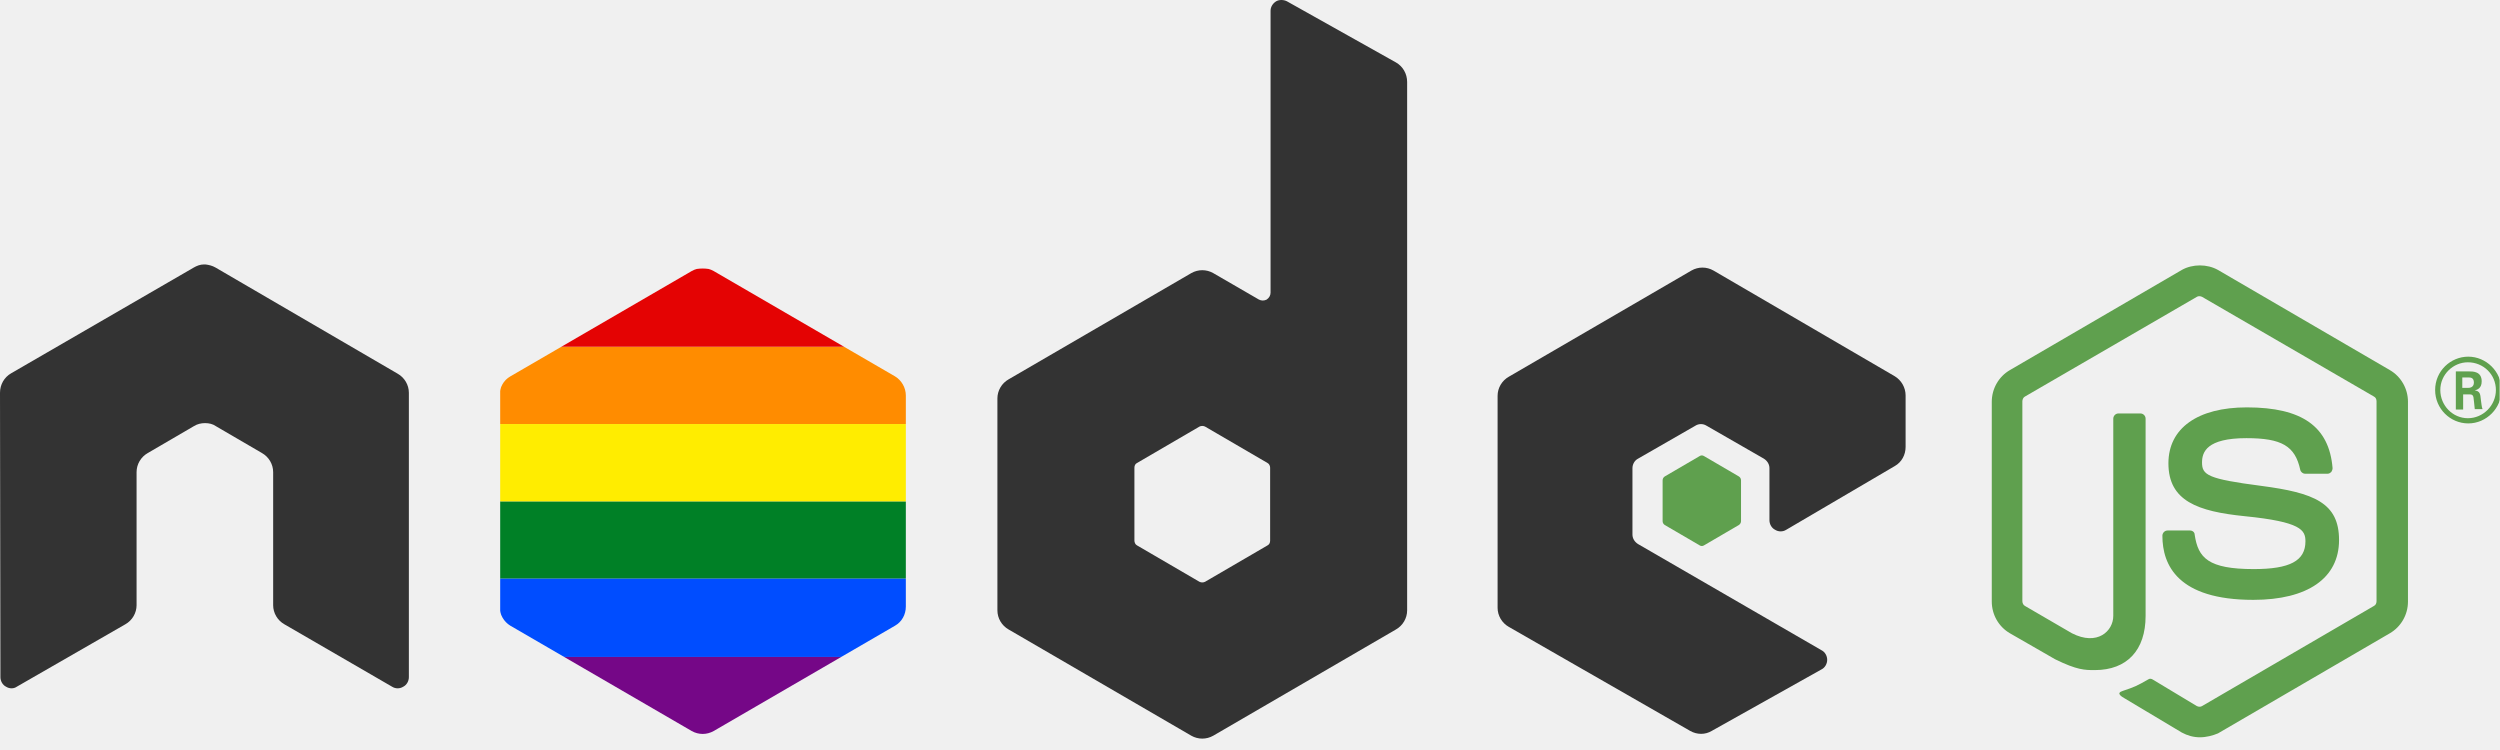
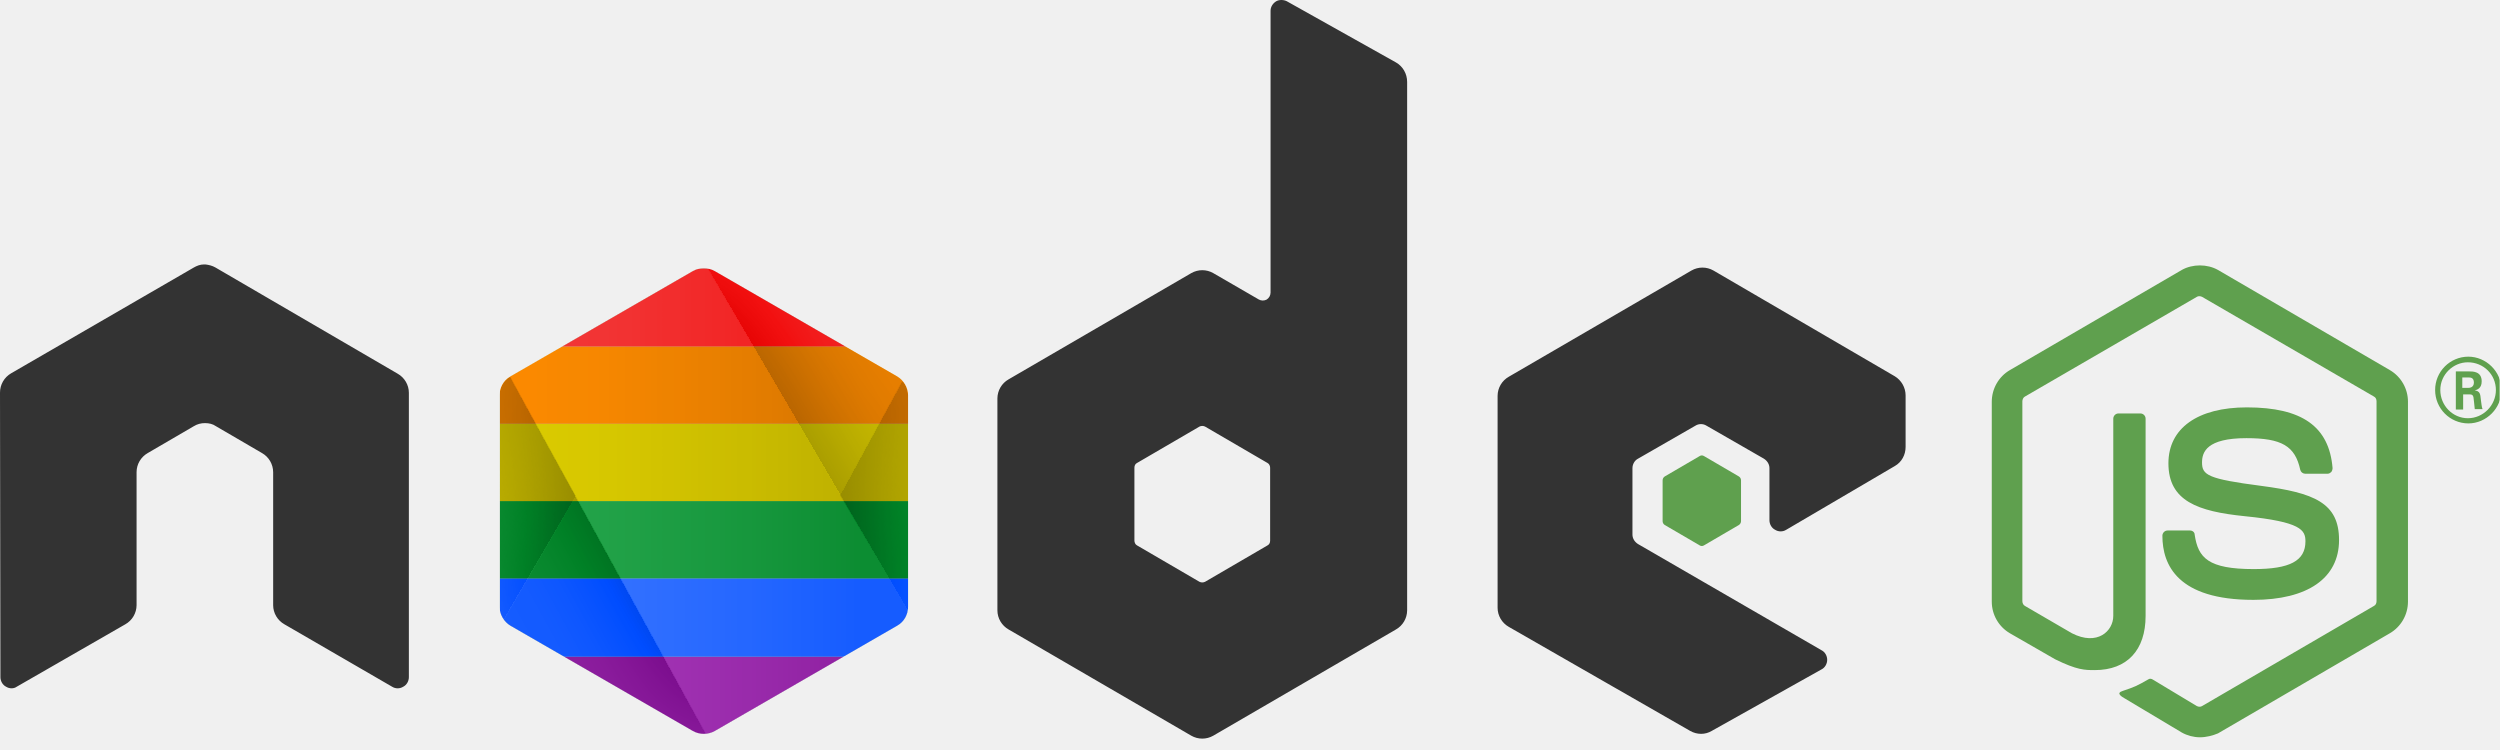
- <svg xmlns="http://www.w3.org/2000/svg" width="267" height="80" viewBox="0 0 267 80" fill="none">
-   <g clip-path="url(#clip0_12_17)">
-     <mask id="mask0_12_17" style="mask-type:luminance" maskUnits="userSpaceOnUse" x="0" y="0" width="267" height="80">
-       <path d="M266.96 0H0V79.988H266.96V0Z" fill="white" />
-     </mask>
-     <g mask="url(#mask0_12_17)">
-       <path d="M234.948 78.743C234.257 78.743 233.613 78.558 233.015 78.234L226.895 74.576C225.974 74.067 226.435 73.881 226.711 73.789C227.953 73.372 228.183 73.279 229.471 72.539C229.61 72.446 229.794 72.493 229.931 72.585L234.625 75.409C234.809 75.502 235.038 75.502 235.177 75.409L253.537 64.714C253.72 64.621 253.814 64.436 253.814 64.205V42.86C253.814 42.629 253.72 42.444 253.537 42.351L235.177 31.702C234.993 31.609 234.762 31.609 234.625 31.702L216.265 42.351C216.081 42.444 215.989 42.675 215.989 42.86V64.205C215.989 64.39 216.081 64.621 216.265 64.714L221.28 67.631C223.995 69.02 225.698 67.399 225.698 65.779V44.712C225.698 44.435 225.928 44.157 226.251 44.157H228.598C228.874 44.157 229.15 44.388 229.15 44.712V65.779C229.15 69.437 227.171 71.566 223.719 71.566C222.662 71.566 221.834 71.566 219.486 70.409L214.655 67.631C213.459 66.936 212.722 65.64 212.722 64.251V42.907C212.722 41.517 213.459 40.221 214.655 39.527L233.015 28.831C234.165 28.183 235.729 28.183 236.88 28.831L255.239 39.527C256.435 40.221 257.171 41.517 257.171 42.907V64.251C257.171 65.64 256.435 66.936 255.239 67.631L236.88 78.326C236.328 78.558 235.637 78.743 234.948 78.743Z" fill="#5FA04E" />
-       <path d="M240.653 64.065C232.6 64.065 230.943 60.361 230.943 57.213C230.943 56.935 231.173 56.657 231.495 56.657H233.888C234.165 56.657 234.394 56.843 234.394 57.12C234.762 59.574 235.821 60.778 240.699 60.778C244.564 60.778 246.221 59.898 246.221 57.815C246.221 56.611 245.759 55.731 239.732 55.129C234.717 54.62 231.587 53.509 231.587 49.48C231.587 45.73 234.717 43.508 239.962 43.508C245.853 43.508 248.751 45.545 249.119 49.99C249.119 50.129 249.074 50.268 248.983 50.407C248.888 50.499 248.751 50.592 248.611 50.592H246.173C245.945 50.592 245.714 50.407 245.668 50.175C245.115 47.629 243.688 46.795 239.916 46.795C235.682 46.795 235.177 48.277 235.177 49.388C235.177 50.731 235.774 51.148 241.48 51.888C247.14 52.629 249.81 53.694 249.81 57.676C249.81 61.75 246.45 64.065 240.653 64.065Z" fill="#5FA04E" />
-       <path d="M267.16 41.656C267.16 43.6 265.548 45.221 263.615 45.221C261.683 45.221 260.072 43.647 260.072 41.656C260.072 39.619 261.729 38.091 263.615 38.091C265.503 38.091 267.16 39.665 267.16 41.656ZM260.625 41.656C260.625 43.323 261.96 44.665 263.569 44.665C265.227 44.665 266.561 43.276 266.561 41.656C266.561 39.989 265.227 38.693 263.569 38.693C262.006 38.693 260.625 39.989 260.625 41.656ZM262.282 39.665H263.663C264.123 39.665 265.044 39.665 265.044 40.73C265.044 41.471 264.581 41.61 264.304 41.702C264.859 41.748 264.904 42.119 264.949 42.628C264.996 42.952 265.044 43.508 265.135 43.693H264.304C264.304 43.508 264.168 42.489 264.168 42.443C264.123 42.212 264.031 42.119 263.755 42.119H263.064V43.739H262.282V39.665ZM263.017 41.424H263.615C264.123 41.424 264.213 41.054 264.213 40.869C264.213 40.313 263.845 40.313 263.615 40.313H262.973V41.424H263.017Z" fill="#5FA04E" />
-       <path fill-rule="evenodd" clip-rule="evenodd" d="M43.667 41.948C43.667 41.114 43.207 40.328 42.471 39.911L23.007 28.567C22.685 28.382 22.317 28.289 21.949 28.243C21.903 28.243 21.765 28.243 21.765 28.243C21.396 28.243 21.028 28.382 20.706 28.567L1.196 39.864C0.46 40.281 0 41.068 0 41.948L0.046 72.321C0.046 72.738 0.276 73.154 0.644 73.339C1.012 73.571 1.472 73.571 1.795 73.339L13.39 66.672C14.126 66.256 14.586 65.469 14.586 64.635V50.421C14.586 49.587 15.046 48.8 15.783 48.384L20.706 45.513C21.074 45.281 21.488 45.189 21.903 45.189C22.317 45.189 22.731 45.281 23.053 45.513L27.976 48.384C28.713 48.8 29.173 49.587 29.173 50.421V64.635C29.173 65.469 29.633 66.256 30.369 66.672L41.873 73.339C42.241 73.571 42.701 73.571 43.069 73.339C43.437 73.154 43.667 72.738 43.667 72.321V41.948Z" fill="#333333" />
-       <path fill-rule="evenodd" clip-rule="evenodd" d="M137.444 0.139C137.076 -0.046 136.616 -0.046 136.293 0.139C135.925 0.37 135.696 0.741 135.696 1.158V31.253C135.696 31.53 135.557 31.808 135.281 31.994C135.005 32.132 134.729 32.132 134.453 31.994L129.576 29.169C128.84 28.753 127.965 28.753 127.229 29.169L107.719 40.513C106.983 40.929 106.523 41.717 106.523 42.55V65.191C106.523 66.024 106.983 66.811 107.719 67.228L127.229 78.572C127.965 78.988 128.84 78.988 129.576 78.572L149.086 67.228C149.822 66.811 150.282 66.024 150.282 65.191V8.751C150.282 7.871 149.822 7.084 149.086 6.667L137.444 0.139ZM135.65 57.736C135.65 57.968 135.557 58.153 135.374 58.246L128.701 62.135C128.517 62.228 128.287 62.228 128.103 62.135L121.431 58.246C121.247 58.153 121.155 57.922 121.155 57.736V49.958C121.155 49.727 121.247 49.541 121.431 49.449L128.103 45.559C128.287 45.467 128.517 45.467 128.701 45.559L135.374 49.449C135.557 49.541 135.65 49.773 135.65 49.958V57.736Z" fill="#333333" />
-       <path fill-rule="evenodd" clip-rule="evenodd" d="M202.367 49.773C203.105 49.356 203.518 48.569 203.518 47.735V42.225C203.518 41.392 203.059 40.605 202.367 40.188L182.996 28.891C182.26 28.474 181.386 28.474 180.649 28.891L161.14 40.235C160.403 40.651 159.943 41.438 159.943 42.272V64.913C159.943 65.746 160.403 66.533 161.14 66.95L180.511 78.062C181.248 78.479 182.122 78.479 182.812 78.062L194.546 71.487C194.914 71.302 195.144 70.885 195.144 70.469C195.144 70.052 194.914 69.635 194.546 69.45L174.944 58.106C174.576 57.875 174.346 57.505 174.346 57.088V50.004C174.346 49.587 174.576 49.17 174.944 48.985L181.064 45.467C181.432 45.235 181.892 45.235 182.26 45.467L188.38 48.985C188.748 49.217 188.977 49.587 188.977 50.004V55.56C188.977 55.977 189.208 56.393 189.577 56.579C189.944 56.81 190.404 56.81 190.772 56.579L202.367 49.773Z" fill="#333333" />
-       <path fill-rule="evenodd" clip-rule="evenodd" d="M181.524 48.708C181.661 48.615 181.846 48.615 181.985 48.708L185.711 50.884C185.849 50.977 185.941 51.116 185.941 51.301V55.653C185.941 55.838 185.849 55.977 185.711 56.07L181.985 58.246C181.846 58.339 181.661 58.339 181.524 58.246L177.797 56.07C177.659 55.977 177.567 55.838 177.567 55.653V51.301C177.567 51.116 177.659 50.977 177.797 50.884L181.524 48.708Z" fill="#5FA04E" />
-       <mask id="mask1_12_17" style="mask-type:alpha" maskUnits="userSpaceOnUse" x="53" y="28" width="44" height="51">
-         <path d="M76.221 28.948C75.485 28.532 74.611 28.532 73.874 28.948L54.502 40.199C53.766 40.616 53.352 41.403 53.352 42.237V64.785C53.352 65.618 53.812 66.405 54.502 66.822L73.874 78.073C74.611 78.489 75.485 78.489 76.221 78.073L95.593 66.822C96.329 66.405 96.743 65.618 96.743 64.785V42.237C96.743 41.403 96.283 40.616 95.593 40.199L76.221 28.948Z" fill="white" />
+ <svg xmlns="http://www.w3.org/2000/svg" width="267" height="80" fill="none">
+   <mask id="a" width="267" height="80" x="0" y="0" maskUnits="userSpaceOnUse" style="mask-type:luminance">
+     <path fill="#fff" d="M266.96 0H0v79.988h266.96V0Z" />
+   </mask>
+   <g mask="url(#a)">
+     <path fill="#5FA04E" d="M234.948 78.743a4.013 4.013 0 0 1-1.933-.51l-6.12-3.657c-.921-.51-.46-.695-.184-.787 1.242-.417 1.472-.51 2.76-1.25.139-.093.323-.046.46.046l4.694 2.824c.184.093.413.093.552 0l18.36-10.695c.183-.093.277-.278.277-.51V42.86c0-.231-.094-.416-.277-.509l-18.36-10.649c-.184-.093-.415-.093-.552 0l-18.36 10.649c-.184.093-.276.324-.276.51v21.344c0 .185.092.416.276.509l5.015 2.917c2.715 1.389 4.418-.232 4.418-1.852V44.712c0-.277.23-.555.553-.555h2.347c.276 0 .552.231.552.555V65.78c0 3.658-1.979 5.787-5.431 5.787-1.057 0-1.885 0-4.233-1.157l-4.831-2.778a3.913 3.913 0 0 1-1.933-3.38V42.907c0-1.39.737-2.686 1.933-3.38l18.36-10.696c1.15-.648 2.714-.648 3.865 0l18.359 10.696a3.913 3.913 0 0 1 1.932 3.38V64.25c0 1.389-.736 2.685-1.932 3.38L236.88 78.326c-.552.232-1.243.417-1.932.417Z" />
+     <path fill="#5FA04E" d="M240.653 64.065c-8.053 0-9.71-3.704-9.71-6.852 0-.278.23-.556.552-.556h2.393c.277 0 .506.186.506.463.368 2.454 1.427 3.658 6.305 3.658 3.865 0 5.522-.88 5.522-2.963 0-1.204-.462-2.084-6.489-2.686-5.015-.51-8.145-1.62-8.145-5.648 0-3.75 3.13-5.973 8.375-5.973 5.891 0 8.789 2.037 9.157 6.482a.755.755 0 0 1-.136.417c-.095.092-.232.185-.372.185h-2.438a.54.54 0 0 1-.505-.417c-.553-2.546-1.98-3.38-5.752-3.38-4.234 0-4.739 1.482-4.739 2.593 0 1.343.597 1.76 6.303 2.5 5.66.741 8.33 1.806 8.33 5.788 0 4.074-3.36 6.39-9.157 6.39ZM267.16 41.656c0 1.944-1.612 3.565-3.545 3.565a3.556 3.556 0 0 1-3.543-3.565 3.555 3.555 0 0 1 3.543-3.565c1.888 0 3.545 1.574 3.545 3.565Zm-6.535 0c0 1.667 1.335 3.01 2.944 3.01 1.658 0 2.992-1.39 2.992-3.01 0-1.667-1.334-2.963-2.992-2.963-1.563 0-2.944 1.296-2.944 2.963Zm1.657-1.991h1.381c.46 0 1.381 0 1.381 1.065 0 .74-.463.88-.74.972.555.046.6.417.645.926.047.324.095.88.186 1.065h-.831c0-.185-.136-1.204-.136-1.25-.045-.231-.137-.324-.413-.324h-.691v1.62h-.782v-4.074Zm.735 1.76h.598c.508 0 .598-.37.598-.556 0-.556-.368-.556-.598-.556h-.642v1.111h.044Z" />
+     <path fill="#333" fill-rule="evenodd" d="M43.667 41.948c0-.834-.46-1.62-1.196-2.037L23.007 28.567c-.322-.185-.69-.278-1.058-.324h-.184c-.369 0-.737.139-1.059.324L1.196 39.864A2.377 2.377 0 0 0 0 41.948L.046 72.32c0 .417.23.833.598 1.018.368.232.828.232 1.15 0l11.596-6.667a2.358 2.358 0 0 0 1.196-2.037V50.421c0-.834.46-1.62 1.197-2.037l4.923-2.87a2.217 2.217 0 0 1 1.197-.325c.414 0 .828.092 1.15.324l4.923 2.87a2.358 2.358 0 0 1 1.197 2.038v14.214c0 .834.46 1.62 1.196 2.037l11.504 6.667c.368.232.828.232 1.196 0 .368-.185.598-.601.598-1.018V41.948ZM137.444.139c-.368-.185-.828-.185-1.151 0-.368.231-.597.602-.597 1.019v30.095a.893.893 0 0 1-.415.74.875.875 0 0 1-.828 0l-4.877-2.824a2.36 2.36 0 0 0-2.347 0l-19.51 11.344a2.358 2.358 0 0 0-1.196 2.037v22.64c0 .834.46 1.621 1.196 2.038l19.51 11.344a2.36 2.36 0 0 0 2.347 0l19.51-11.344a2.358 2.358 0 0 0 1.196-2.037V8.75c0-.88-.46-1.667-1.196-2.084L137.444.14Zm-1.794 57.598c0 .23-.093.416-.276.509l-6.673 3.89a.678.678 0 0 1-.598 0l-6.672-3.89c-.184-.093-.276-.324-.276-.51v-7.778c0-.231.092-.417.276-.51l6.672-3.889a.678.678 0 0 1 .598 0l6.673 3.89c.183.092.276.324.276.51v7.777ZM202.367 49.773c.738-.417 1.151-1.204 1.151-2.038v-5.51c0-.833-.459-1.62-1.151-2.037l-19.371-11.297a2.359 2.359 0 0 0-2.347 0L161.14 40.235a2.357 2.357 0 0 0-1.197 2.037v22.64c0 .834.46 1.621 1.197 2.038l19.371 11.112c.737.417 1.611.417 2.301 0l11.734-6.575c.368-.185.598-.602.598-1.018 0-.417-.23-.834-.598-1.019l-19.602-11.344c-.368-.23-.598-.601-.598-1.018v-7.084c0-.417.23-.834.598-1.019l6.12-3.518a1.117 1.117 0 0 1 1.196 0l6.12 3.518c.368.232.597.602.597 1.02v5.555c0 .417.231.833.6 1.019.367.231.827.231 1.195 0l11.595-6.806Z" clip-rule="evenodd" />
+     <path fill="#5FA04E" fill-rule="evenodd" d="M181.524 48.708a.417.417 0 0 1 .461 0l3.726 2.176c.138.093.23.232.23.417v4.352a.487.487 0 0 1-.23.417l-3.726 2.176a.417.417 0 0 1-.461 0l-3.727-2.176a.487.487 0 0 1-.23-.417v-4.352c0-.185.092-.324.23-.417l3.727-2.176Z" clip-rule="evenodd" />
+     <g clip-path="url(#b)">
+       <mask id="d" width="44" height="51" x="53" y="28" maskUnits="userSpaceOnUse" style="mask-type:alpha">
+         <path fill="url(#c)" d="M76.348 28.96a2.385 2.385 0 0 0-2.36 0L54.507 40.205c-.74.417-1.157 1.204-1.157 2.036v22.54c0 .833.462 1.62 1.157 2.036l19.48 11.246a2.384 2.384 0 0 0 2.36 0L95.83 66.819c.74-.416 1.156-1.204 1.156-2.036v-22.54a2.412 2.412 0 0 0-1.156-2.036L76.348 28.96Z" />
      </mask>
-       <g mask="url(#mask1_12_17)">
-         <path d="M103.17 53.546H53.421V61.804H103.17V53.546Z" fill="#008026" />
-         <path d="M103.17 61.804H53.421V70.162H103.17V61.804Z" fill="#004DFF" />
-         <path d="M103.17 37.029H53.421V45.288H103.17V37.029Z" fill="#FF8C00" />
-         <path d="M103.17 45.288H53.421V53.546H103.17V45.288Z" fill="#FFED00" />
-         <path d="M103.17 28.671H53.421V37.029H103.17V28.671Z" fill="#E40303" />
-         <path d="M103.17 70.163H53.421V78.421H103.17V70.163Z" fill="#750787" />
+       <g mask="url(#d)">
+         <path fill="#750787" d="M97.056 70.132H53.35v8.258h43.706v-8.258Z" />
+         <path fill="#004DFF" d="M97.056 61.773H53.35v8.358h43.706v-8.358Z" />
+         <path fill="#008026" d="M97.056 53.515H53.35v8.258h43.706v-8.258Z" />
+         <path fill="#FFED00" d="M97.056 45.256H53.35v8.259h43.706v-8.259Z" />
+         <path fill="#FF8C00" d="M97.056 36.998H53.35v8.259h43.706v-8.259Z" />
+         <path fill="#E40303" d="M97.056 28.64H53.35v8.358h43.706V28.64Z" />
+       </g>
+       <g opacity=".5" style="mix-blend-mode:luminosity">
+         <path fill="#fff" d="M76.348 28.96a2.385 2.385 0 0 0-2.36 0L54.507 40.205c-.74.417-1.157 1.204-1.157 2.036v22.54c0 .833.462 1.62 1.157 2.036l19.48 11.246a2.384 2.384 0 0 0 2.36 0L95.83 66.819c.74-.416 1.156-1.204 1.156-2.036v-22.54a2.412 2.412 0 0 0-1.156-2.036L76.348 28.96Z" />
+         <g style="mix-blend-mode:luminosity">
+           <mask id="f" width="44" height="51" x="53" y="28" maskUnits="userSpaceOnUse" style="mask-type:alpha">
+             <path fill="url(#e)" d="M76.348 28.96a2.385 2.385 0 0 0-2.36 0L54.507 40.205c-.74.417-1.157 1.204-1.157 2.036v22.54c0 .833.462 1.62 1.157 2.036l19.48 11.246a2.384 2.384 0 0 0 2.36 0L95.83 66.819c.74-.416 1.156-1.204 1.156-2.036v-22.54a2.412 2.412 0 0 0-1.156-2.036L76.348 28.96Z" />
+           </mask>
+           <g mask="url(#f)">
+             <path fill="url(#g)" d="M76.348 28.96a2.385 2.385 0 0 0-2.36 0L54.507 40.205c-.74.417-1.157 1.204-1.157 2.036v22.54c0 .833.462 1.62 1.157 2.036l19.48 11.246a2.384 2.384 0 0 0 2.36 0L95.83 66.819c.74-.416 1.156-1.204 1.156-2.036v-22.54a2.412 2.412 0 0 0-1.156-2.036L76.348 28.96Z" />
+             <g filter="url(#h)">
+               <path fill="url(#i)" d="M95.875 40.206 76.3 28.96a3.215 3.215 0 0 0-.601-.231l-21.885 37.49c.185.231.477.569.709.708l19.463 11.138c.556.324 1.203.417 1.805.231l20.591-37.672a1.448 1.448 0 0 0-.508-.417Z" />
+             </g>
+             <g filter="url(#j)">
+               <path fill="url(#k)" d="M95.826 66.818c.556-.324 1.057-.931 1.057-1.663L75.559 28.682c-.556-.092-1.157-.046-1.666.277l-19.434 11.2 20.96 38.23c.306-.05.602-.144.88-.278l19.527-11.293Z" />
+             </g>
+           </g>
+         </g>
      </g>
    </g>
  </g>
  <defs>
-     <clipPath id="clip0_12_17">
-       <rect width="267" height="79.988" fill="white" />
+     <linearGradient id="c" x1="83.101" x2="65.483" y1="37.336" y2="73.272" gradientUnits="userSpaceOnUse">
+       <stop stop-color="#3F873F" />
+       <stop offset=".33" stop-color="#3F8B3D" />
+       <stop offset=".637" stop-color="#3E9638" />
+       <stop offset=".934" stop-color="#3DA92E" />
+       <stop offset="1" stop-color="#3DAE2B" />
+     </linearGradient>
+     <linearGradient id="e" x1="83.101" x2="65.483" y1="37.336" y2="73.272" gradientUnits="userSpaceOnUse">
+       <stop stop-color="#3F873F" />
+       <stop offset=".33" stop-color="#3F8B3D" />
+       <stop offset=".637" stop-color="#3E9638" />
+       <stop offset=".934" stop-color="#3DA92E" />
+       <stop offset="1" stop-color="#3DAE2B" />
+     </linearGradient>
+     <linearGradient id="g" x1="83.101" x2="65.483" y1="37.336" y2="73.272" gradientUnits="userSpaceOnUse">
+       <stop stop-color="#3F873F" />
+       <stop offset=".33" stop-color="#3F8B3D" />
+       <stop offset=".637" stop-color="#3E9638" />
+       <stop offset=".934" stop-color="#3DA92E" />
+       <stop offset="1" stop-color="#3DAE2B" />
+     </linearGradient>
+     <linearGradient id="i" x1="72.207" x2="121.636" y1="56.143" y2="19.63" gradientUnits="userSpaceOnUse">
+       <stop offset=".138" stop-color="#3F873F" />
+       <stop offset=".402" stop-color="#52A044" />
+       <stop offset=".713" stop-color="#64B749" />
+       <stop offset=".908" stop-color="#6ABF4B" />
+     </linearGradient>
+     <linearGradient id="k" x1="52.636" x2="97.713" y1="53.505" y2="53.505" gradientUnits="userSpaceOnUse">
+       <stop offset=".092" stop-color="#6ABF4B" />
+       <stop offset=".287" stop-color="#64B749" />
+       <stop offset=".598" stop-color="#52A044" />
+       <stop offset=".862" stop-color="#3F873F" />
+     </linearGradient>
+     <filter id="h" width="66.568" height="73.662" x="41.815" y="16.728" color-interpolation-filters="sRGB" filterUnits="userSpaceOnUse">
+       <feFlood flood-opacity="0" result="BackgroundImageFix" />
+       <feColorMatrix in="SourceAlpha" result="hardAlpha" values="0 0 0 0 0 0 0 0 0 0 0 0 0 0 0 0 0 0 127 0" />
+       <feOffset />
+       <feGaussianBlur stdDeviation="6" />
+       <feComposite in2="hardAlpha" operator="out" />
+       <feColorMatrix values="0 0 0 0 0 0 0 0 0 0 0 0 0 0 0 0 0 0 0.75 0" />
+       <feBlend in2="BackgroundImageFix" result="effect1_dropShadow_1_1774" />
+       <feBlend in="SourceGraphic" in2="effect1_dropShadow_1_1774" result="shape" />
+     </filter>
+     <filter id="j" width="66.424" height="73.748" x="42.459" y="16.64" color-interpolation-filters="sRGB" filterUnits="userSpaceOnUse">
+       <feFlood flood-opacity="0" result="BackgroundImageFix" />
+       <feColorMatrix in="SourceAlpha" result="hardAlpha" values="0 0 0 0 0 0 0 0 0 0 0 0 0 0 0 0 0 0 127 0" />
+       <feOffset />
+       <feGaussianBlur stdDeviation="6" />
+       <feComposite in2="hardAlpha" operator="out" />
+       <feColorMatrix values="0 0 0 0 0 0 0 0 0 0 0 0 0 0 0 0 0 0 0.75 0" />
+       <feBlend in2="BackgroundImageFix" result="effect1_dropShadow_1_1774" />
+       <feBlend in="SourceGraphic" in2="effect1_dropShadow_1_1774" result="shape" />
+     </filter>
+     <clipPath id="b">
+       <path fill="#fff" d="M53.35 28.64h43.707v49.75H53.35z" />
    </clipPath>
  </defs>
</svg>
